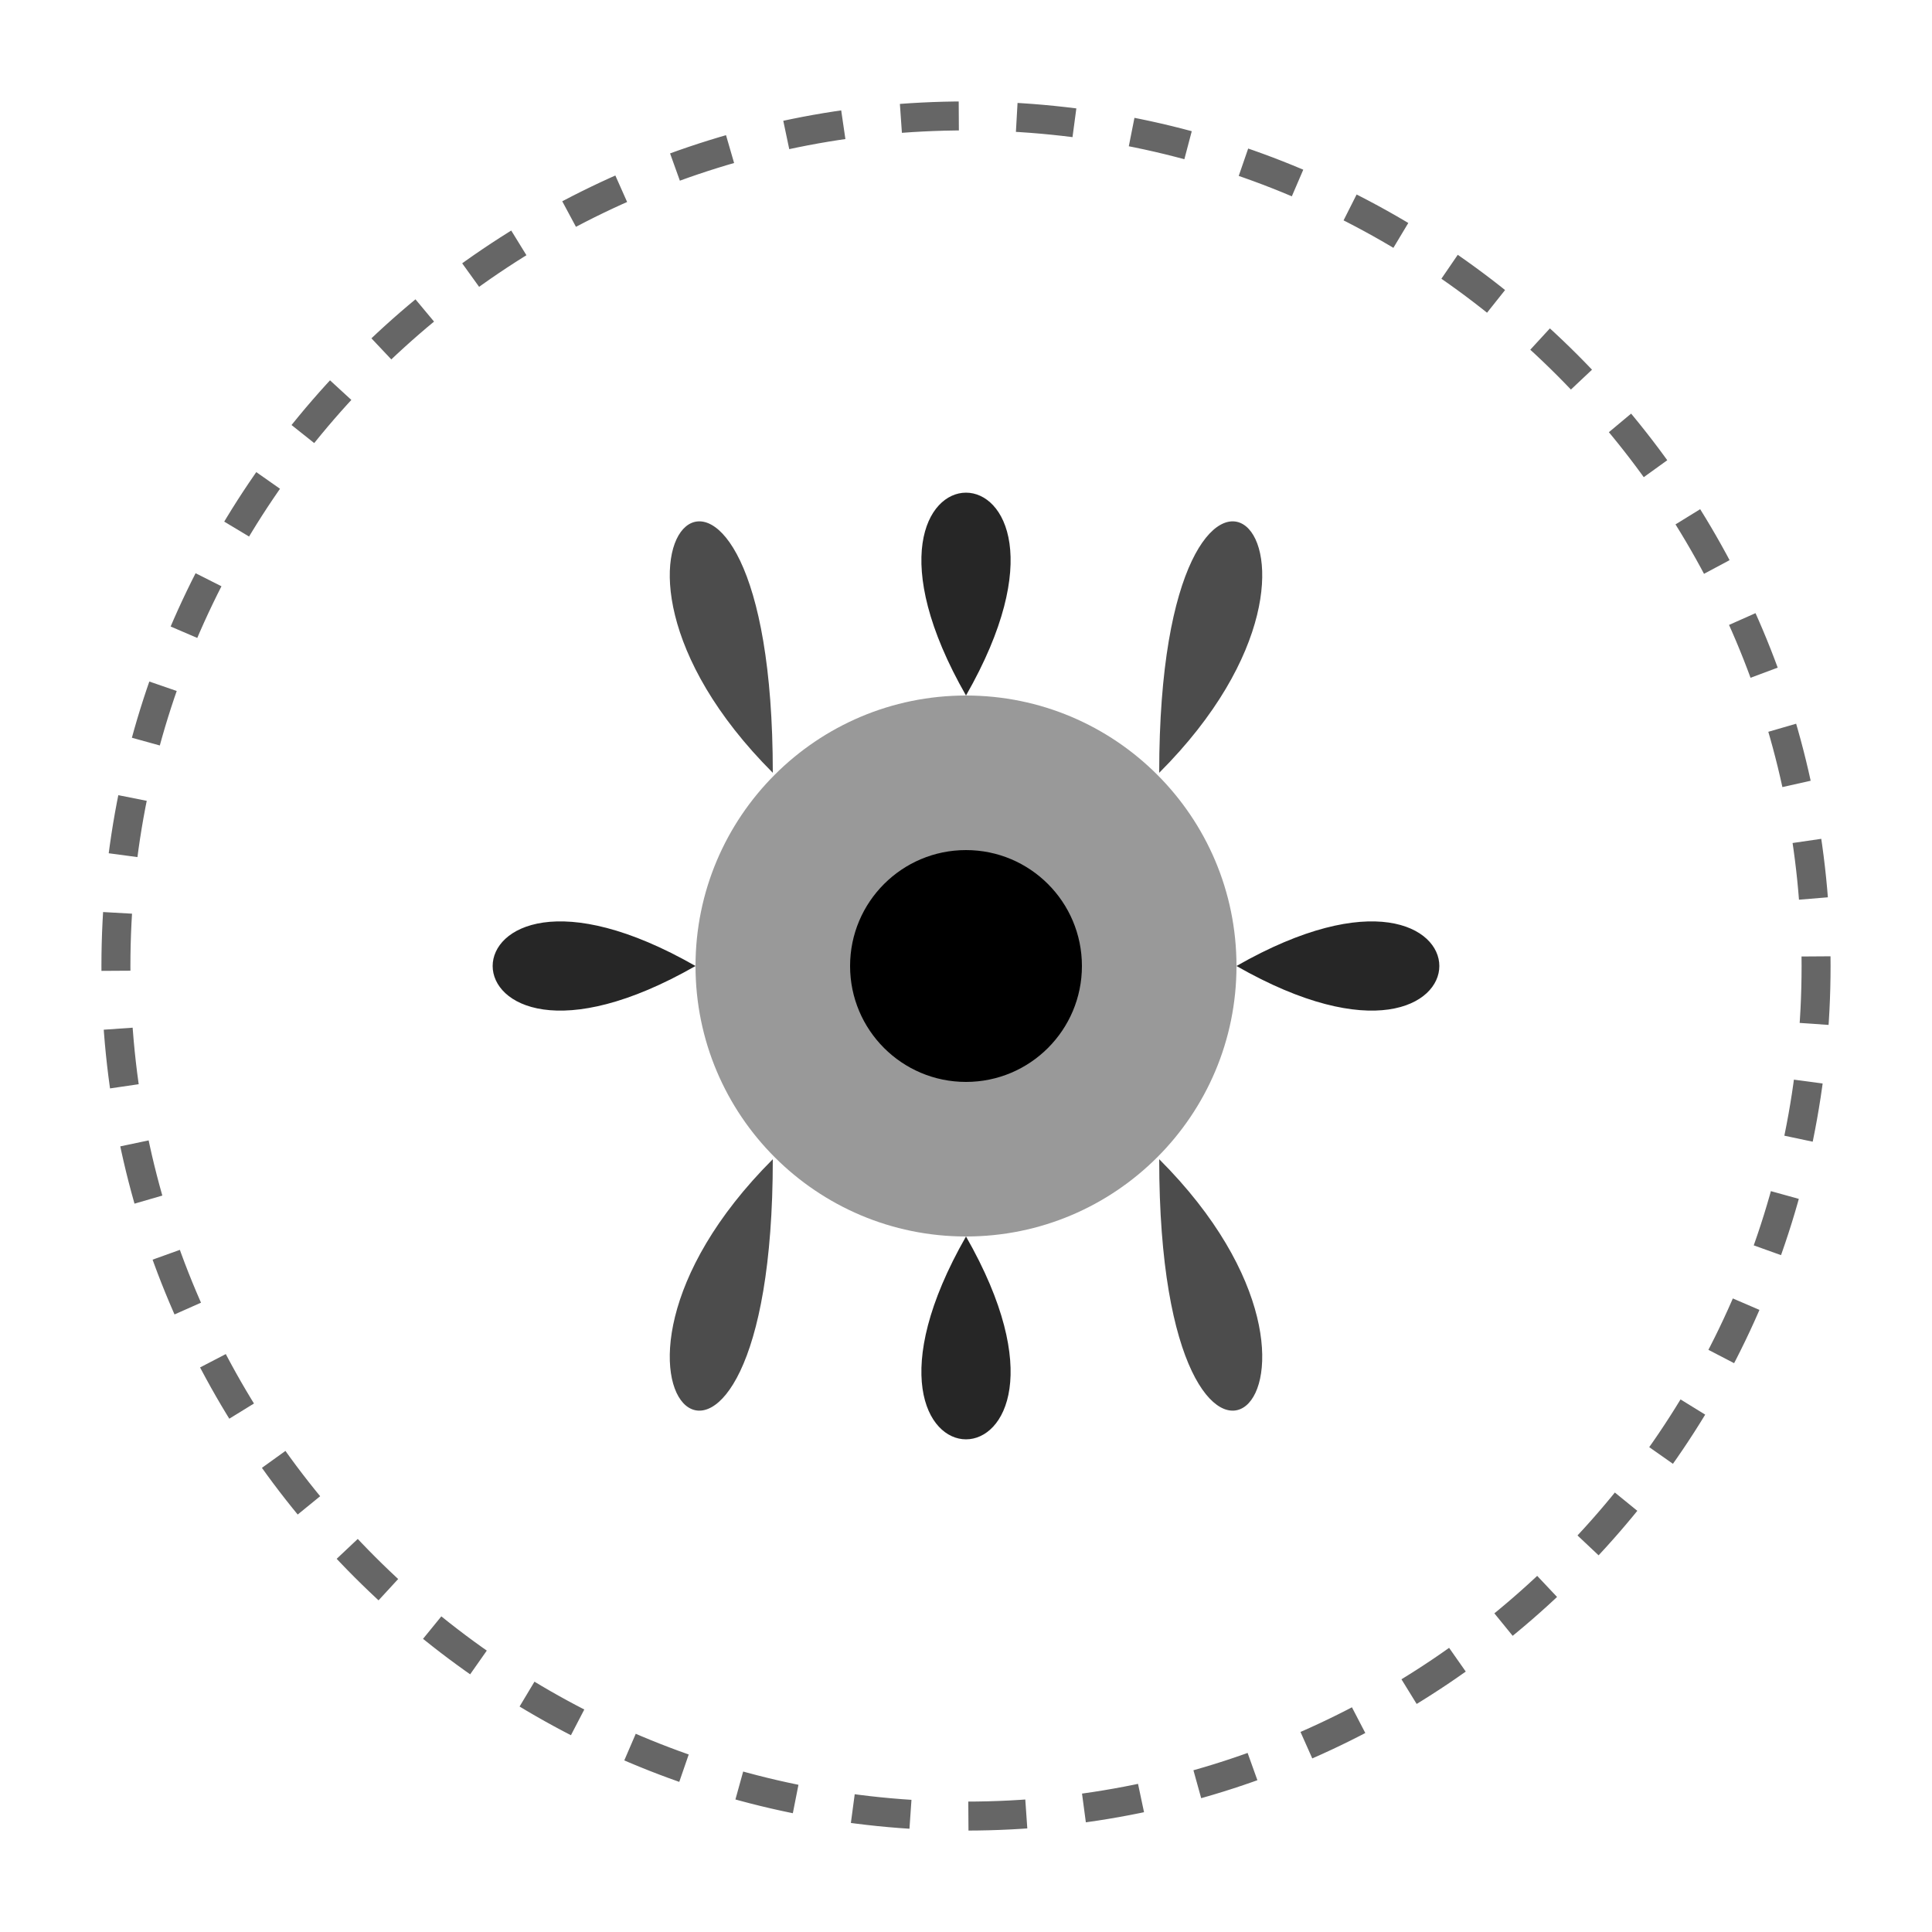
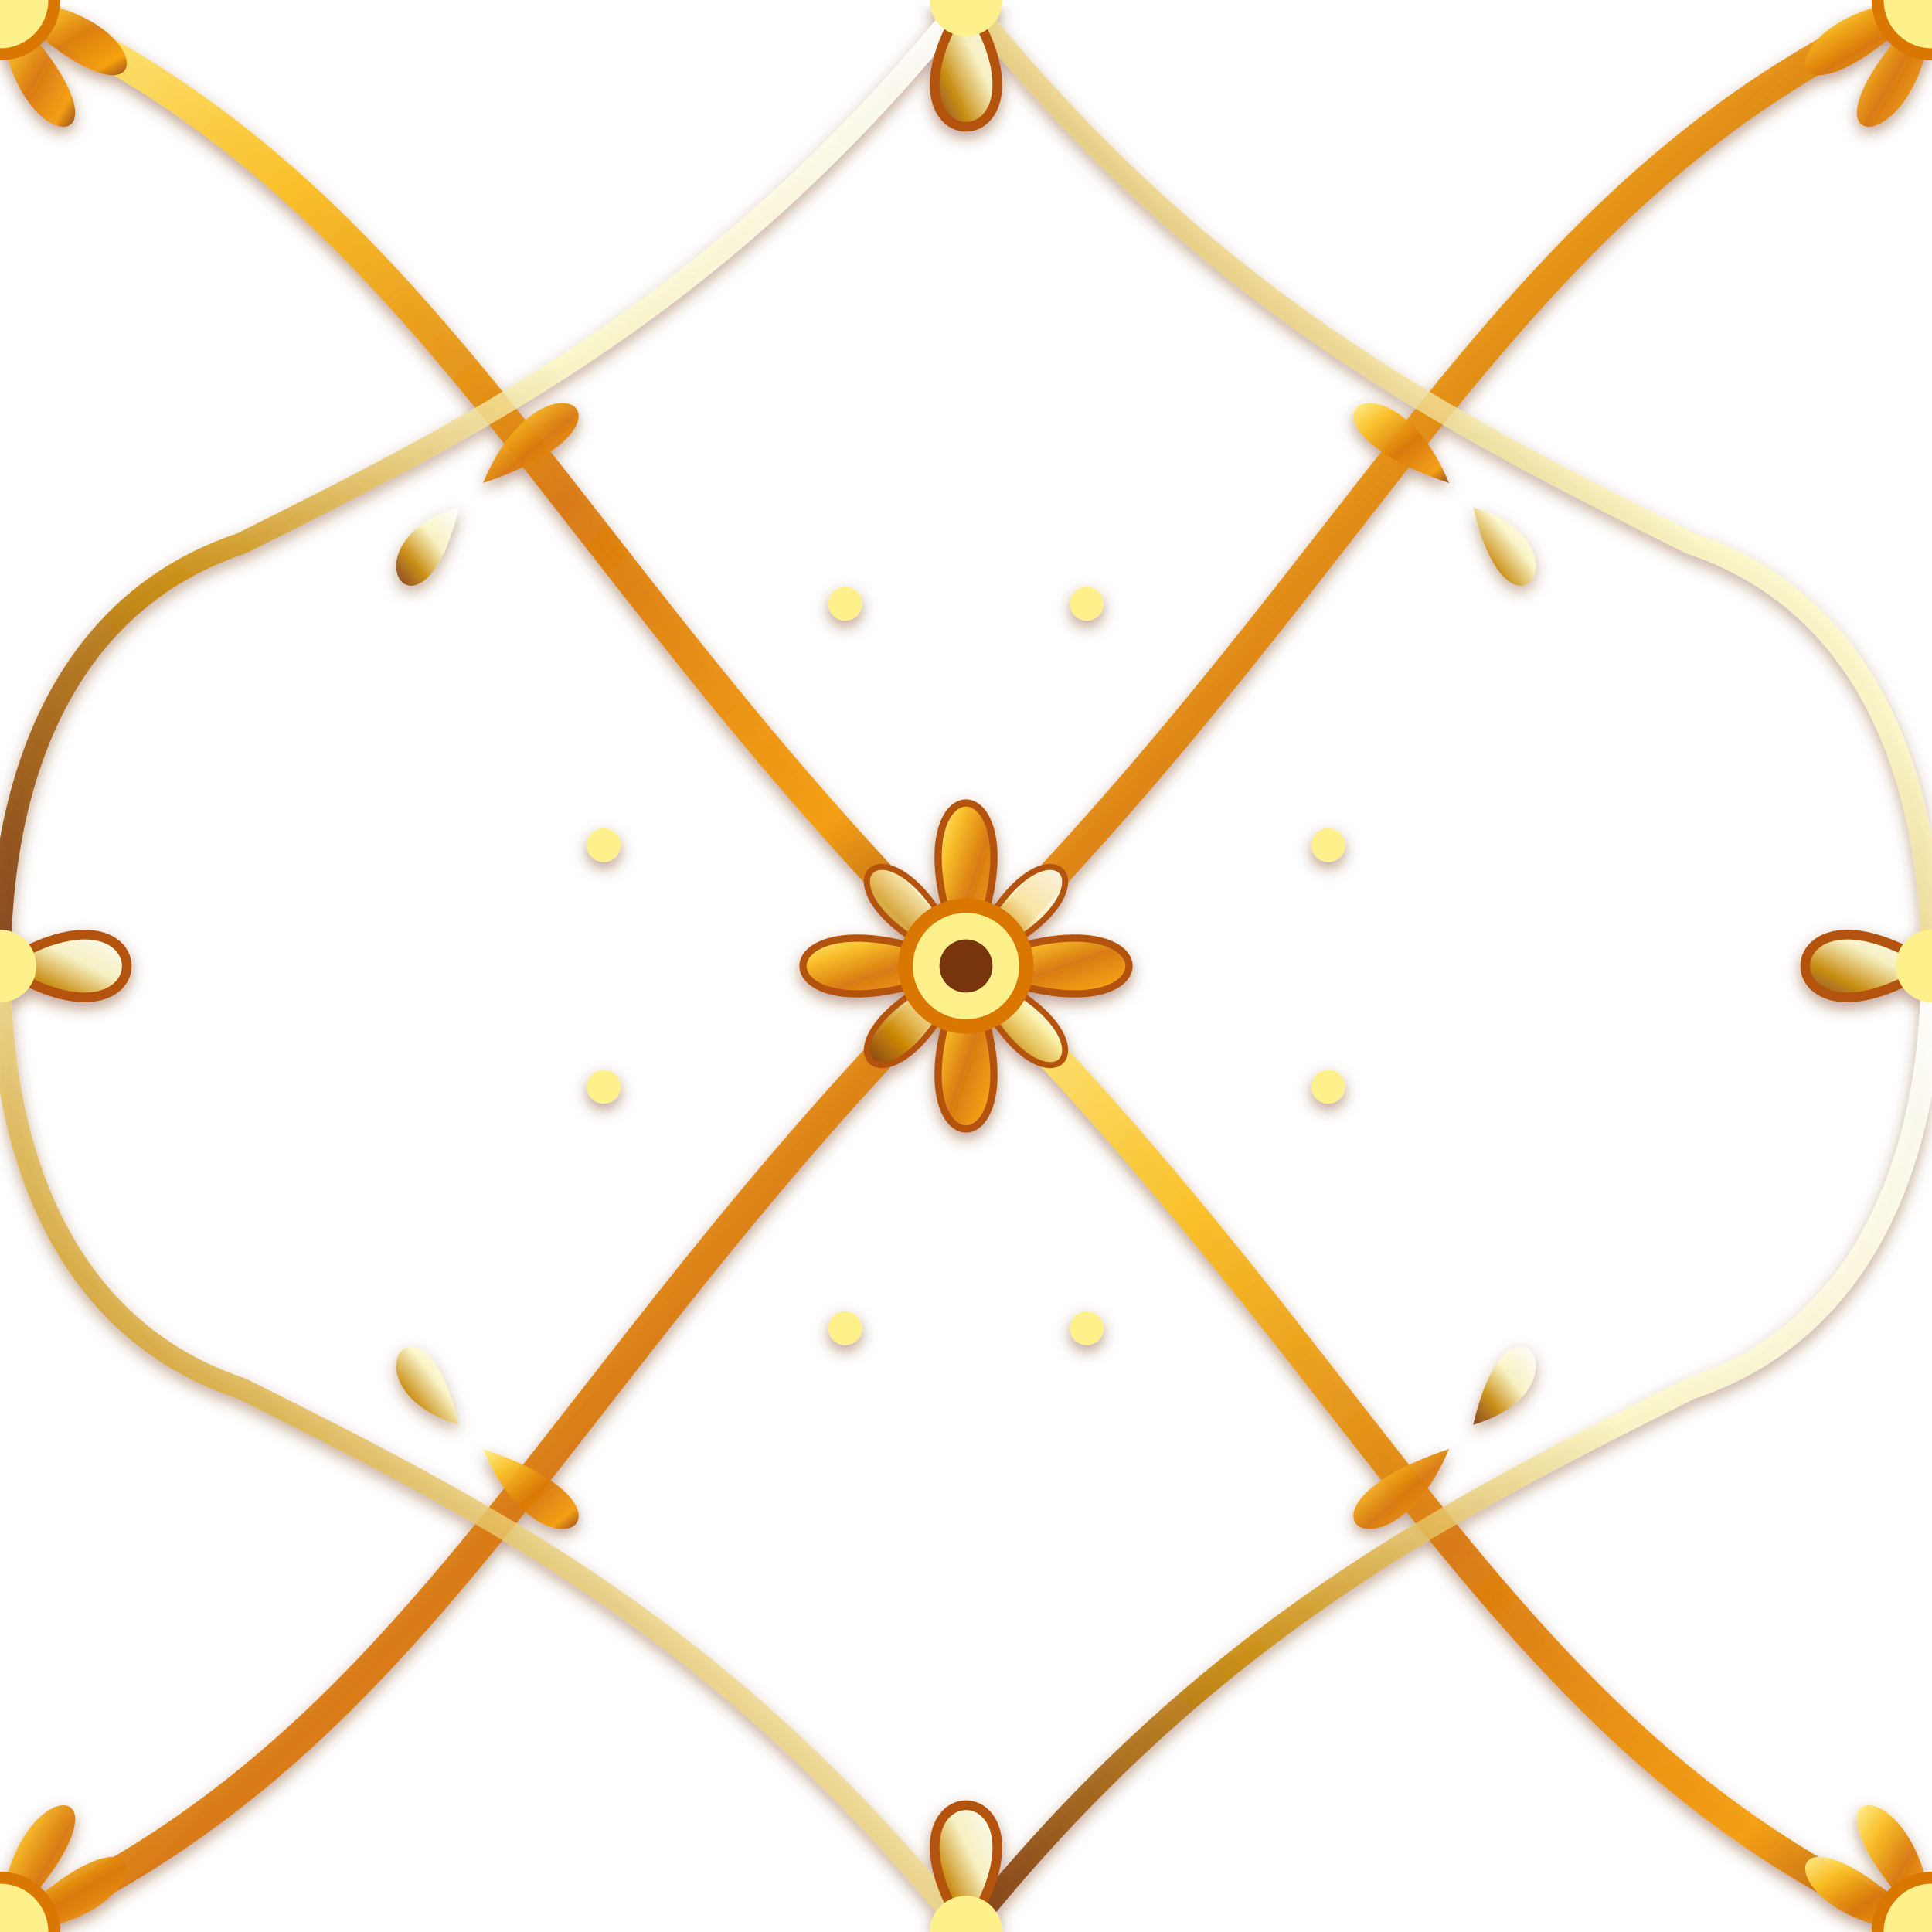
- <svg xmlns="http://www.w3.org/2000/svg" viewBox="0 0 100 100" fill="none">
-   <circle cx="50" cy="50" r="14" fill="currentColor" opacity="0.4" />
-   <circle cx="50" cy="50" r="6" fill="currentColor" />
-   <path d="M50 36 C42 22, 58 22, 50 36 Z" fill="currentColor" opacity="0.85" />
-   <path d="M50 64 C42 78, 58 78, 50 64 Z" fill="currentColor" opacity="0.85" />
-   <path d="M36 50 C22 42, 22 58, 36 50 Z" fill="currentColor" opacity="0.85" />
-   <path d="M64 50 C78 42, 78 58, 64 50 Z" fill="currentColor" opacity="0.85" />
-   <path d="M40 40 C28 28, 40 18, 40 40 Z" fill="currentColor" opacity="0.7" />
-   <path d="M60 40 C72 28, 60 18, 60 40 Z" fill="currentColor" opacity="0.7" />
-   <path d="M40 60 C28 72, 40 82, 40 60 Z" fill="currentColor" opacity="0.7" />
-   <path d="M60 60 C72 72, 60 82, 60 60 Z" fill="currentColor" opacity="0.7" />
-   <circle cx="50" cy="50" r="44" stroke="currentColor" stroke-width="1.5" stroke-dasharray="3,3" opacity="0.6" />
+ <svg xmlns="http://www.w3.org/2000/svg" viewBox="0 0 160 160" width="160" height="160" fill="none">
+   <defs>
+     <linearGradient id="zariGold" x1="0%" y1="0%" x2="100%" y2="100%">
+       <stop offset="0%" stop-color="#fef08a" stop-opacity="0.95" />
+       <stop offset="25%" stop-color="#fbbf24" stop-opacity="0.95" />
+       <stop offset="55%" stop-color="#d97706" stop-opacity="0.92" />
+       <stop offset="85%" stop-color="#f59e0b" stop-opacity="0.95" />
+       <stop offset="100%" stop-color="#92400e" stop-opacity="0.9" />
+     </linearGradient>
+     <linearGradient id="zariSheen" x1="100%" y1="0%" x2="0%" y2="100%">
+       <stop offset="0%" stop-color="#ffffff" stop-opacity="0.9" />
+       <stop offset="40%" stop-color="#fef9c3" stop-opacity="0.8" />
+       <stop offset="70%" stop-color="#ca8a04" stop-opacity="0.85" />
+       <stop offset="100%" stop-color="#78350f" stop-opacity="0.9" />
+     </linearGradient>
+     <filter id="zariGlow" x="-10%" y="-10%" width="120%" height="120%">
+       <feDropShadow dx="0" dy="0.5" stdDeviation="0.6" flood-color="#78350f" flood-opacity="0.5" />
+     </filter>
+   </defs>
+   <g filter="url(#zariGlow)">
+     <path d="M 0 0 C 35 15, 45 45, 80 80" stroke="url(#zariGold)" stroke-width="2.6" stroke-linecap="round" />
+     <path d="M 160 0 C 125 15, 115 45, 80 80" stroke="url(#zariGold)" stroke-width="2.6" stroke-linecap="round" />
+     <path d="M 0 160 C 35 145, 45 115, 80 80" stroke="url(#zariGold)" stroke-width="2.6" stroke-linecap="round" />
+     <path d="M 160 160 C 125 145, 115 115, 80 80" stroke="url(#zariGold)" stroke-width="2.6" stroke-linecap="round" />
+     <path d="M 80 0 C 60 25, 40 35, 20 45 C 5 50, 0 65, 0 80" stroke="url(#zariSheen)" stroke-width="1.8" stroke-linecap="round" />
+     <path d="M 80 0 C 100 25, 120 35, 140 45 C 155 50, 160 65, 160 80" stroke="url(#zariSheen)" stroke-width="1.8" stroke-linecap="round" />
+     <path d="M 80 160 C 60 135, 40 125, 20 115 C 5 110, 0 95, 0 80" stroke="url(#zariSheen)" stroke-width="1.8" stroke-linecap="round" />
+     <path d="M 80 160 C 100 135, 120 125, 140 115 C 155 110, 160 95, 160 80" stroke="url(#zariSheen)" stroke-width="1.8" stroke-linecap="round" />
+     <g transform="translate(80, 80)">
+       <path d="M 0 0 C -8 -18, 8 -18, 0 0 Z" fill="url(#zariGold)" stroke="#b45309" stroke-width="0.6" />
+       <path d="M 0 0 C 18 -8, 18 8, 0 0 Z" fill="url(#zariGold)" stroke="#b45309" stroke-width="0.6" />
+       <path d="M 0 0 C -8 18, 8 18, 0 0 Z" fill="url(#zariGold)" stroke="#b45309" stroke-width="0.6" />
+       <path d="M 0 0 C -18 -8, -18 8, 0 0 Z" fill="url(#zariGold)" stroke="#b45309" stroke-width="0.6" />
+       <path d="M 0 0 C 6 -15, 15 -6, 0 0 Z" fill="url(#zariSheen)" stroke="#b45309" stroke-width="0.5" />
+       <path d="M 0 0 C 15 6, 6 15, 0 0 Z" fill="url(#zariSheen)" stroke="#b45309" stroke-width="0.5" />
+       <path d="M 0 0 C -6 15, -15 6, 0 0 Z" fill="url(#zariSheen)" stroke="#b45309" stroke-width="0.5" />
+       <path d="M 0 0 C -15 -6, -6 -15, 0 0 Z" fill="url(#zariSheen)" stroke="#b45309" stroke-width="0.5" />
+       <circle cx="0" cy="0" r="5" fill="#fef08a" stroke="#d97706" stroke-width="1.2" />
+       <circle cx="0" cy="0" r="2.2" fill="#78350f" />
+     </g>
+     <g transform="translate(0, 0)">
+       <path d="M 0 0 C 14 0, 14 14, 0 0 Z" fill="url(#zariGold)" />
+       <path d="M 0 0 C 0 14, 14 14, 0 0 Z" fill="url(#zariGold)" />
+       <circle cx="0" cy="0" r="4.5" fill="#fef08a" stroke="#d97706" stroke-width="1" />
+     </g>
+     <g transform="translate(160, 0)">
+       <path d="M 0 0 C -14 0, -14 14, 0 0 Z" fill="url(#zariGold)" />
+       <path d="M 0 0 C 0 14, -14 14, 0 0 Z" fill="url(#zariGold)" />
+       <circle cx="0" cy="0" r="4.5" fill="#fef08a" stroke="#d97706" stroke-width="1" />
+     </g>
+     <g transform="translate(0, 160)">
+       <path d="M 0 0 C 14 0, 14 -14, 0 0 Z" fill="url(#zariGold)" />
+       <path d="M 0 0 C 0 -14, 14 -14, 0 0 Z" fill="url(#zariGold)" />
+       <circle cx="0" cy="0" r="4.5" fill="#fef08a" stroke="#d97706" stroke-width="1" />
+     </g>
+     <g transform="translate(160, 160)">
+       <path d="M 0 0 C -14 0, -14 -14, 0 0 Z" fill="url(#zariGold)" />
+       <path d="M 0 0 C 0 -14, -14 -14, 0 0 Z" fill="url(#zariGold)" />
+       <circle cx="0" cy="0" r="4.5" fill="#fef08a" stroke="#d97706" stroke-width="1" />
+     </g>
+     <g transform="translate(80, 0)">
+       <path d="M 0 0 C -9 14, 9 14, 0 0 Z" fill="url(#zariSheen)" stroke="#b45309" stroke-width="0.8" />
+       <circle cx="0" cy="0" r="3" fill="#fef08a" />
+     </g>
+     <g transform="translate(80, 160)">
+       <path d="M 0 0 C -9 -14, 9 -14, 0 0 Z" fill="url(#zariSheen)" stroke="#b45309" stroke-width="0.8" />
+       <circle cx="0" cy="0" r="3" fill="#fef08a" />
+     </g>
+     <g transform="translate(0, 80)">
+       <path d="M 0 0 C 14 -9, 14 9, 0 0 Z" fill="url(#zariSheen)" stroke="#b45309" stroke-width="0.8" />
+       <circle cx="0" cy="0" r="3" fill="#fef08a" />
+     </g>
+     <g transform="translate(160, 80)">
+       <path d="M 0 0 C -14 -9, -14 9, 0 0 Z" fill="url(#zariSheen)" stroke="#b45309" stroke-width="0.8" />
+       <circle cx="0" cy="0" r="3" fill="#fef08a" />
+     </g>
+     <path d="M 40 40 C 45 28, 55 35, 40 40 Z" fill="url(#zariGold)" />
+     <path d="M 38 42 C 28 45, 35 55, 38 42 Z" fill="url(#zariSheen)" />
+     <path d="M 120 40 C 115 28, 105 35, 120 40 Z" fill="url(#zariGold)" />
+     <path d="M 122 42 C 132 45, 125 55, 122 42 Z" fill="url(#zariSheen)" />
+     <path d="M 40 120 C 45 132, 55 125, 40 120 Z" fill="url(#zariGold)" />
+     <path d="M 38 118 C 28 115, 35 105, 38 118 Z" fill="url(#zariSheen)" />
+     <path d="M 120 120 C 115 132, 105 125, 120 120 Z" fill="url(#zariGold)" />
+     <path d="M 122 118 C 132 115, 125 105, 122 118 Z" fill="url(#zariSheen)" />
+     <circle cx="50" cy="70" r="1.4" fill="#fef08a" />
+     <circle cx="110" cy="70" r="1.4" fill="#fef08a" />
+     <circle cx="50" cy="90" r="1.4" fill="#fef08a" />
+     <circle cx="110" cy="90" r="1.4" fill="#fef08a" />
+     <circle cx="70" cy="50" r="1.4" fill="#fef08a" />
+     <circle cx="90" cy="50" r="1.4" fill="#fef08a" />
+     <circle cx="70" cy="110" r="1.4" fill="#fef08a" />
+     <circle cx="90" cy="110" r="1.4" fill="#fef08a" />
+   </g>
</svg>
